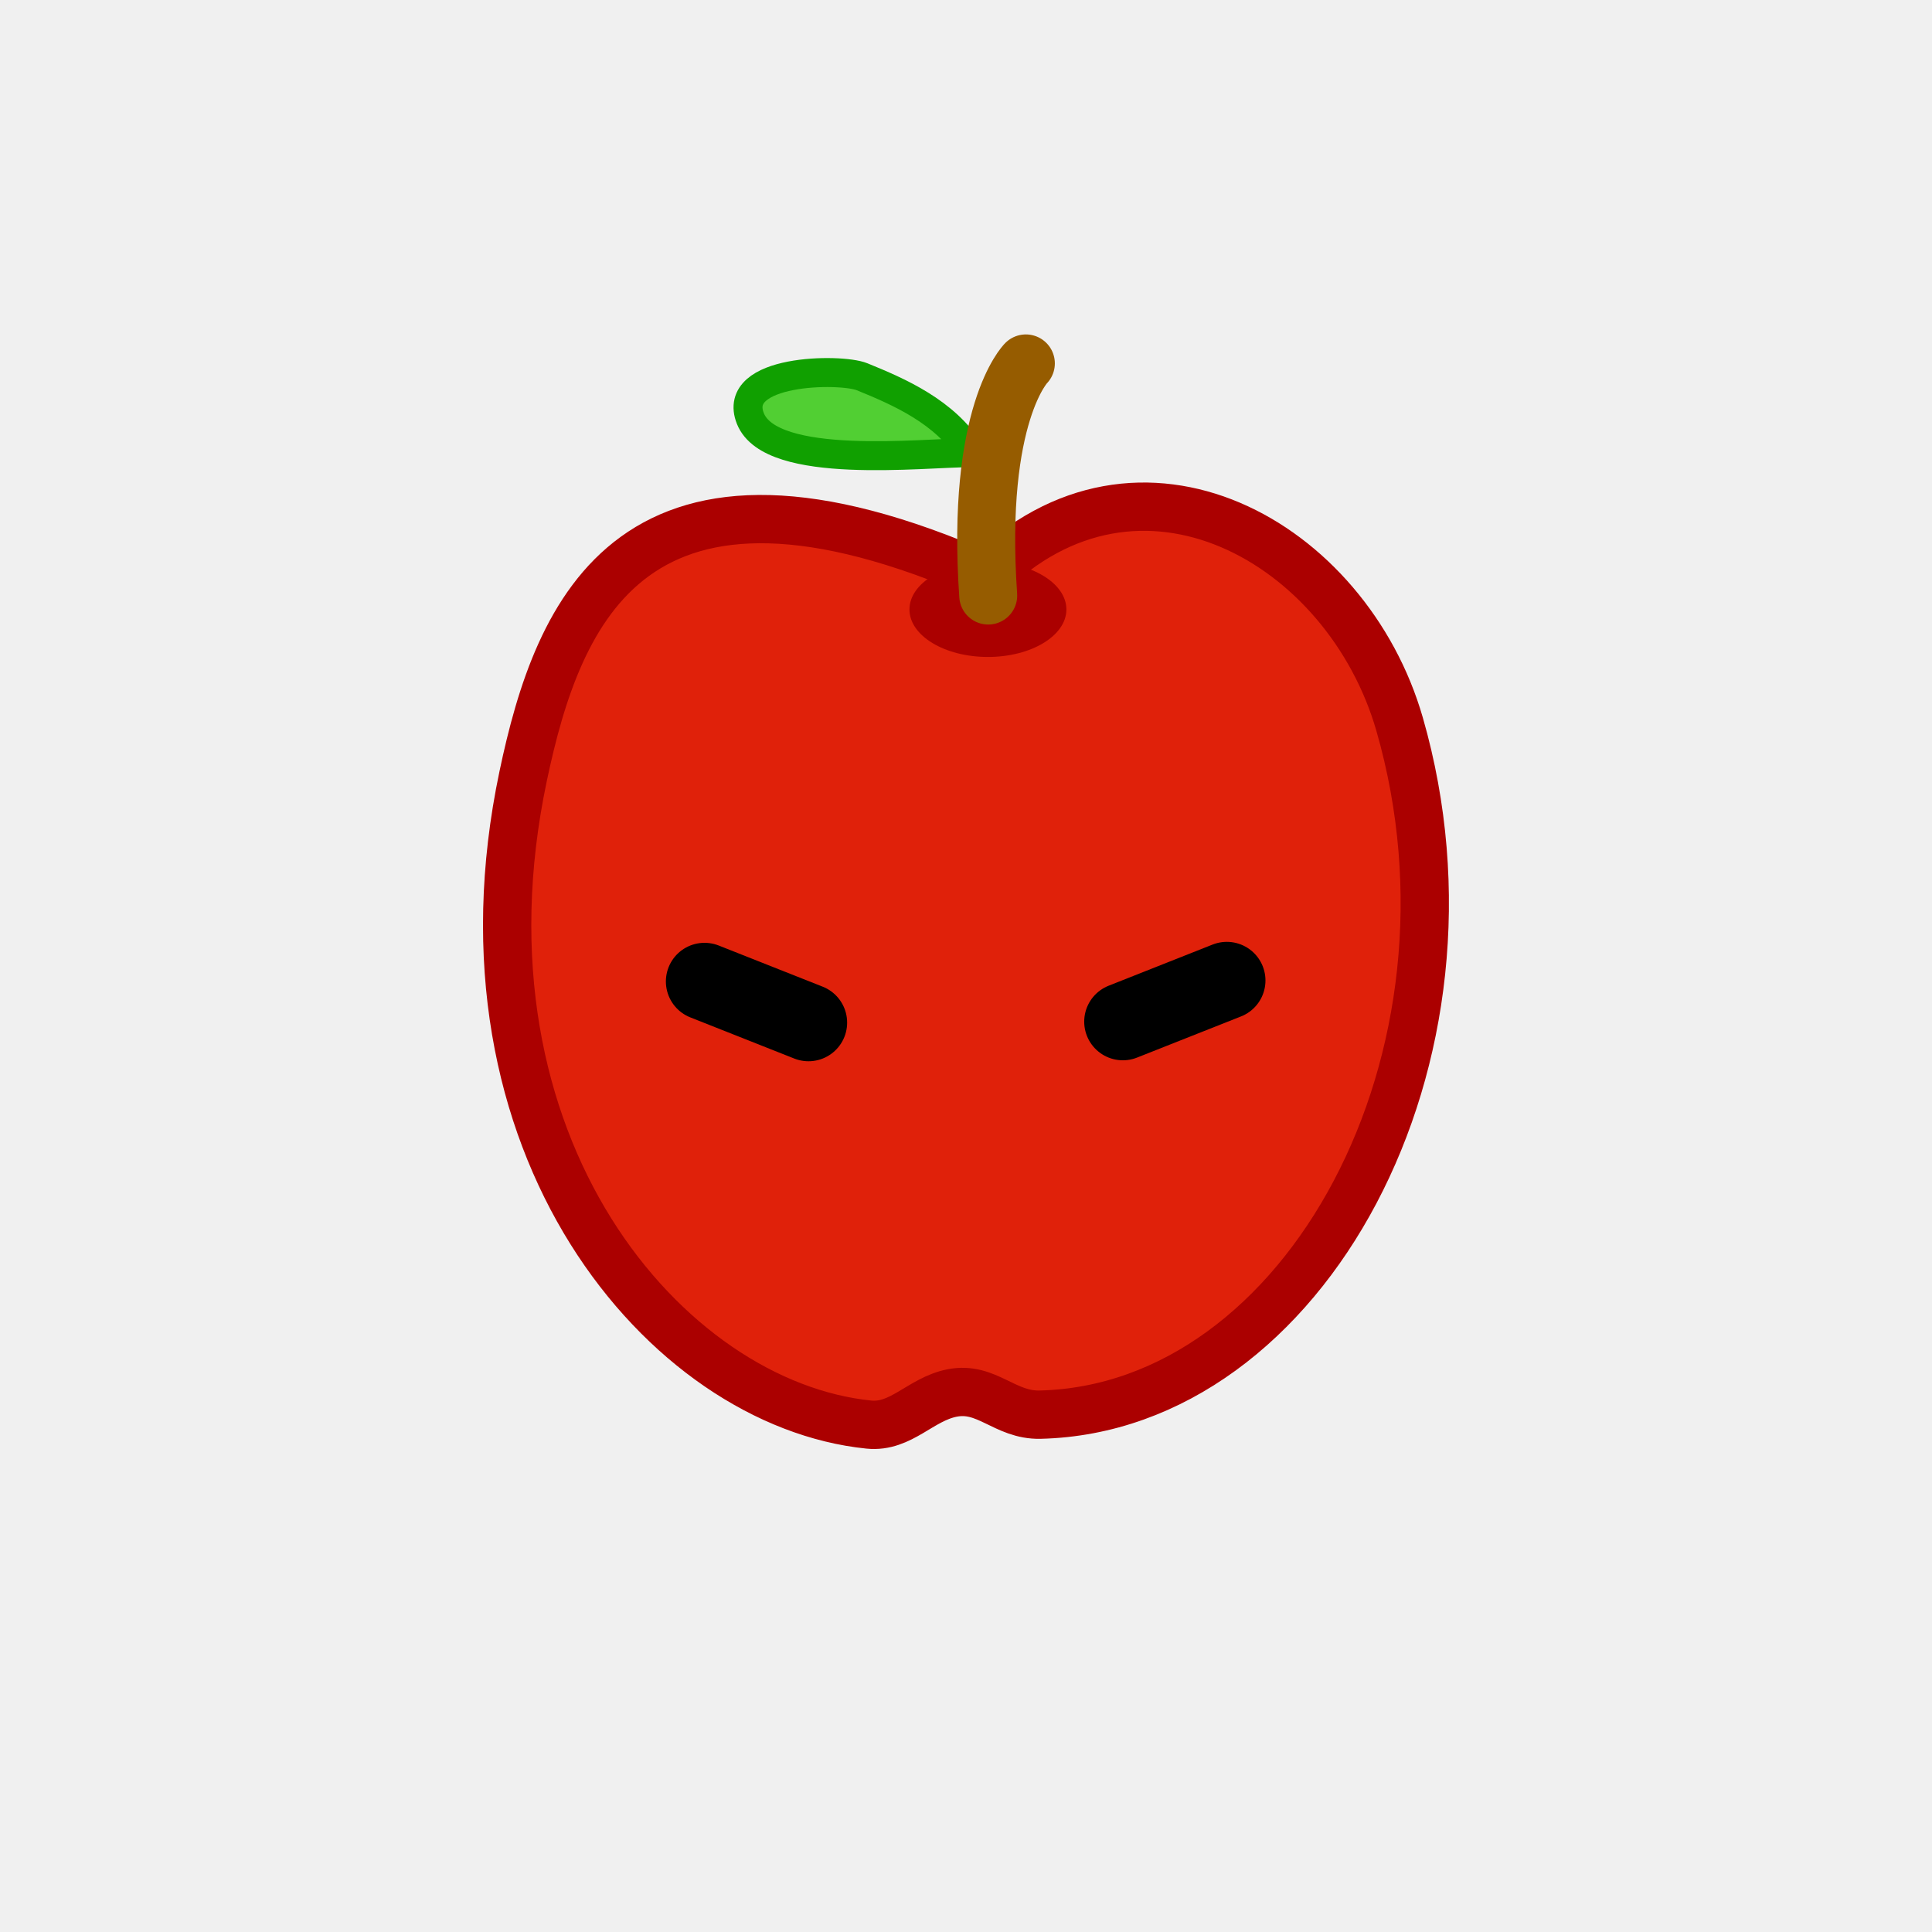
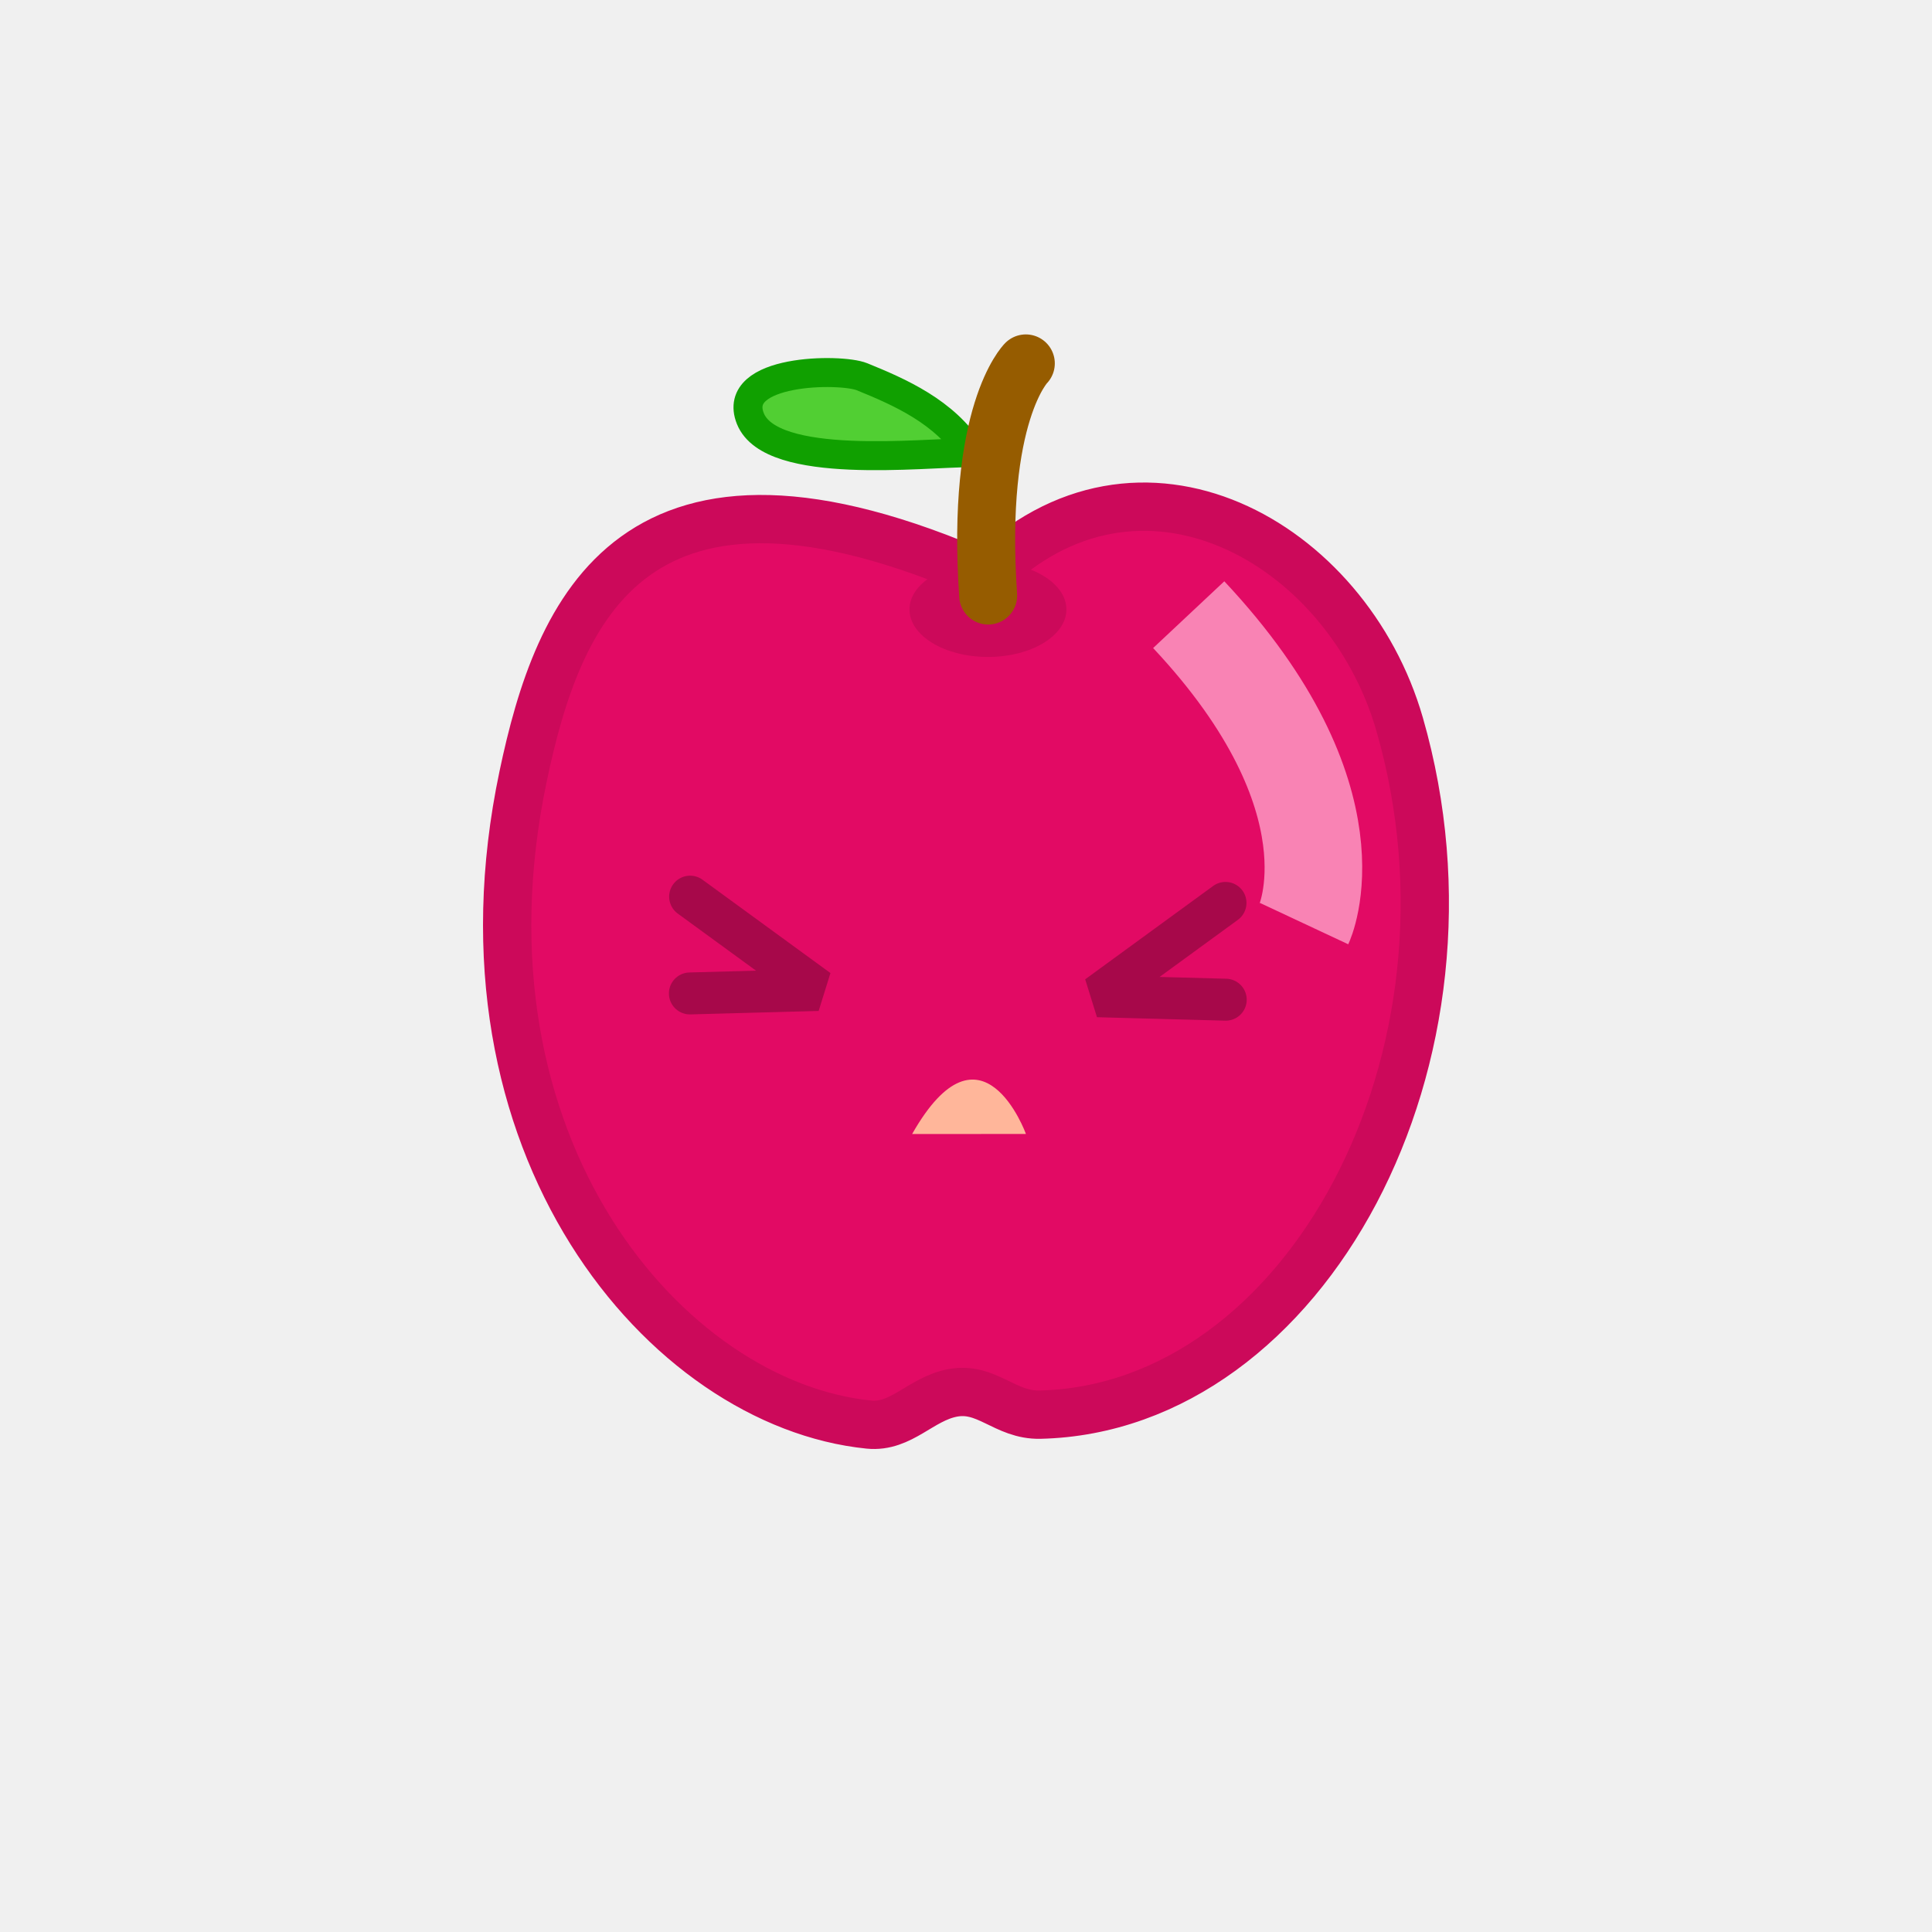
- <svg xmlns="http://www.w3.org/2000/svg" width="200" height="200" version="1.1" viewBox="0 0 200 200">
-   <path d="m102.03 59.727c15.891-15.801 37.418-3.643 42.855 15.24 9.929 34.487-9.795 70.823-37.214 71.478-3.673 0.088-5.523-2.956-9.12-2.241-3.262 0.649-5.271 3.605-8.598 3.269-20.988-2.117-43.85-28.879-35.798-67.123 3.605-17.119 11.345-36.726 47.876-20.624z" fill="#e0210a" stroke="#ab0000" stroke-width="5" />
-   <path d="m100.47 46.863c-2.623-4.239-7.417-6.311-11.234-7.864-2.224-0.903-13.606-0.794-11.555 4.333 2.155 5.388 17.839 3.531 22.789 3.531z" fill="#51cf33" stroke="#10a000" stroke-linejoin="round" stroke-width="3" />
-   <ellipse cx="102.27" cy="63.09" rx="8.123" ry="4.918" fill="#ab0000" fill-opacity=".996" stop-color="#000000" />
-   <path d="m102.3 61.651c-1.299-18.835 3.897-24.031 3.897-24.031v0" fill="none" stroke="#965c00" stroke-linecap="round" stroke-width="6" />
-   <g display="none" fill="#000000" style="mix-blend-mode:normal">
-     <circle cx="120.64" cy="102.1" r="6.577" display="inline" style="mix-blend-mode:normal" />
-     <circle cx="77.24" cy="101.85" r="6.577" display="inline" style="mix-blend-mode:normal" />
+ <svg xmlns="http://www.w3.org/2000/svg" xmlns:xlink="http://www.w3.org/1999/xlink" width="200" height="200" viewBox="0 0 200 200" version="1.1" id="svg8">
+   <defs id="defs2">
+     <linearGradient id="linearGradient2">
+       <stop style="stop-color:#f74e94;stop-opacity:1;" offset="0.215" id="stop1" />
+       <stop style="stop-color:#e00a63;stop-opacity:1;" offset="0.949" id="stop2" />
+     </linearGradient>
+     <linearGradient id="linearGradient6">
+       <stop style="stop-color:#f74e94;stop-opacity:1;" offset="0.215" id="stop5" />
+       <stop style="stop-color:#e00a63;stop-opacity:1;" offset="0.946" id="stop6" />
+     </linearGradient>
+     <radialGradient xlink:href="#linearGradient2" id="radialGradient3-3" cx="19.607" cy="94.951" fx="19.607" fy="94.951" r="16.963" gradientTransform="matrix(0.7662338,0,0,0.3612417,109.3427,77.57263)" gradientUnits="userSpaceOnUse" />
+     <radialGradient xlink:href="#linearGradient6" id="radialGradient3-3-9" cx="19.607" cy="94.951" fx="19.607" fy="94.951" r="16.963" gradientTransform="matrix(0.7662338,0,0,0.3612417,60.8792,77.57264)" gradientUnits="userSpaceOnUse" />
+   </defs>
+   <g id="layer1">
+     <path style="fill:#e20a64;fill-opacity:1;stroke:#cc095a;stroke-width:5;stroke-linecap:butt;stroke-linejoin:miter;stroke-miterlimit:4;stroke-dasharray:none;stroke-opacity:1" d="m 102.032,59.727 c 15.891,-15.801 37.418,-3.643 42.855,15.24 9.929,34.487 -9.795,70.823 -37.214,71.478 -3.673,0.088 -5.523,-2.956 -9.12,-2.241 -3.262,0.649 -5.271,3.605 -8.599,3.269 C 68.966,145.356 46.104,118.594 54.156,80.35 57.761,63.231 65.501,43.624 102.032,59.727 Z" id="path2833" />
  </g>
-   <g fill="none" stroke="#000000" stroke-linecap="round" stroke-width="8" style="mix-blend-mode:normal">
-     <path d="m72.932 101.6 10.763 4.261" style="mix-blend-mode:normal" />
-     <path d="m127 101.5-10.763 4.261" style="mix-blend-mode:normal" />
+   <g id="layer4">
+     <path style="fill:#51cf33;stroke:#10a000;stroke-width:3;stroke-linecap:butt;stroke-linejoin:round;stroke-opacity:1;stroke-miterlimit:4;stroke-dasharray:none;fill-opacity:1" d="M 100.466,46.863 C 97.843,42.624 93.049,40.552 89.232,38.999 87.008,38.096 75.626,38.205 77.677,43.332 c 2.155,5.388 17.839,3.531 22.789,3.531 z" id="path2859" />
+     <ellipse style="fill:#cc095a;fill-opacity:1;stroke:none;stroke-width:6;stroke-linecap:round;stroke-linejoin:round;stroke-miterlimit:4;stroke-dasharray:none;stroke-opacity:1;stop-color:#000000" id="path2861" cx="102.271" cy="63.09" rx="8.122" ry="4.918" />
+     <path style="fill:none;stroke:#965c00;stroke-width:6;stroke-linecap:round;stroke-linejoin:miter;stroke-miterlimit:4;stroke-dasharray:none;stroke-opacity:1" d="M 102.296,61.651 C 100.997,42.815 106.193,37.619 106.193,37.619 v 0" id="path2855" />
+   </g>
+   <g id="layer2" style="display:inline;opacity:1;mix-blend-mode:normal">
+     <ellipse style="display:none;mix-blend-mode:normal;fill:#420303;fill-opacity:1;stroke:none;stroke-width:2.108;stroke-linecap:round;stroke-linejoin:round;stroke-miterlimit:4;stroke-dasharray:none;stroke-dashoffset:0;stroke-opacity:1;paint-order:stroke fill markers" id="path1014-6-9" cx="77.325" cy="100.454" rx="6.512" ry="7.964" />
+     <ellipse style="display:none;mix-blend-mode:normal;fill:#ffffff;stroke-width:0.509" id="path2-3" cx="81.006" cy="95.407" rx="1.864" ry="1.195" />
+     <ellipse style="display:none;mix-blend-mode:normal;fill:#420303;fill-opacity:1;stroke:none;stroke-width:2.108;stroke-linecap:round;stroke-linejoin:round;stroke-miterlimit:4;stroke-dasharray:none;stroke-dashoffset:0;stroke-opacity:1;paint-order:stroke fill markers" id="path1014-6-9-0" cx="120.706" cy="100.455" rx="6.512" ry="7.964" />
+     <ellipse style="display:none;mix-blend-mode:normal;fill:#ffffff;stroke-width:0.509" id="path2-3-0" cx="124.563" cy="95.445" rx="1.864" ry="1.195" />
+     <path style="display:inline;fill:none;fill-opacity:1;stroke:#f983b4;stroke-width:10.103;stroke-linecap:butt;stroke-linejoin:bevel;stroke-miterlimit:2.8;stroke-dasharray:none;stroke-dashoffset:2.917;stroke-opacity:1" d="m 123.055,63.63 c 17.954,19.143 11.941,31.979 11.941,31.979" id="path1" />
+     <ellipse style="display:none;mix-blend-mode:normal;fill:url(#radialGradient3-3);stroke:none;stroke-width:6.693;stroke-linecap:butt;stroke-linejoin:bevel;stroke-miterlimit:2.8;stroke-dasharray:none;stroke-dashoffset:2.917;stroke-opacity:1" id="path2-8" cx="124.366" cy="111.873" rx="12.998" ry="6.128" />
+     <ellipse style="display:none;mix-blend-mode:normal;fill:url(#radialGradient3-3-9);stroke:none;stroke-width:6.693;stroke-linecap:butt;stroke-linejoin:bevel;stroke-miterlimit:2.8;stroke-dasharray:none;stroke-dashoffset:2.917;stroke-opacity:1" id="path2-8-5" cx="75.903" cy="111.873" rx="12.998" ry="6.128" />
+     <path style="display:none;opacity:1;fill:#ffb69a;fill-opacity:1;stroke:none;stroke-width:16.932;stroke-miterlimit:2.8;stroke-dashoffset:2.917" d="m 94.127,111.881 c 7.198,12.675 11.781,0.006 11.781,0.006" id="path2" />
+     <path style="opacity:1;fill:none;fill-opacity:1;stroke:#a7084a;stroke-width:4.341;stroke-linecap:round;stroke-miterlimit:2.8;stroke-dasharray:none;stroke-dashoffset:2.917;stroke-opacity:1" d="m 71.441,92.82 c 13.247,9.663 13.247,9.663 13.247,9.663 l -13.271,0.357" id="path5" />
+     <path style="display:inline;mix-blend-mode:normal;fill:none;fill-opacity:1;stroke:#a7084a;stroke-width:4.341;stroke-linecap:round;stroke-miterlimit:2.8;stroke-dasharray:none;stroke-dashoffset:2.917;stroke-opacity:1" d="m 126.864,93.468 c -13.247,9.663 -13.247,9.663 -13.247,9.663 l 13.271,0.357" id="path5-6" />
+   </g>
+   <g id="layer3" style="display:none;mix-blend-mode:normal">
+     <path style="opacity:1;fill:none;stroke:#a7084a;stroke-width:2.77;stroke-miterlimit:2.8;stroke-dasharray:none;stroke-dashoffset:2.917;stroke-opacity:1" id="path3" d="m 127.543,95.738 a 6.959,8.959 0 0 1 -3.508,7.78 6.959,8.959 0 0 1 -6.987,-0.063 6.959,8.959 0 0 1 -3.423,-7.843" />
+     <path style="display:inline;mix-blend-mode:normal;fill:none;stroke:#a7084a;stroke-width:2.77;stroke-miterlimit:2.8;stroke-dasharray:none;stroke-dashoffset:2.917;stroke-opacity:1" id="path3-7" d="m 84.1,95.738 a 6.959,8.959 0 0 1 -3.508,7.78 6.959,8.959 0 0 1 -6.987,-0.063 6.959,8.959 0 0 1 -3.423,-7.843" />
+   </g>
+   <g id="layer5">
+     <path style="display:inline;mix-blend-mode:normal;fill:#ffb69a;fill-opacity:1;stroke:none;stroke-width:16.932;stroke-miterlimit:2.8;stroke-dashoffset:2.917" d="m 94.423,117.393 c 7.198,-12.675 11.781,-0.006 11.781,-0.006" id="path2-9" />
  </g>
</svg>
